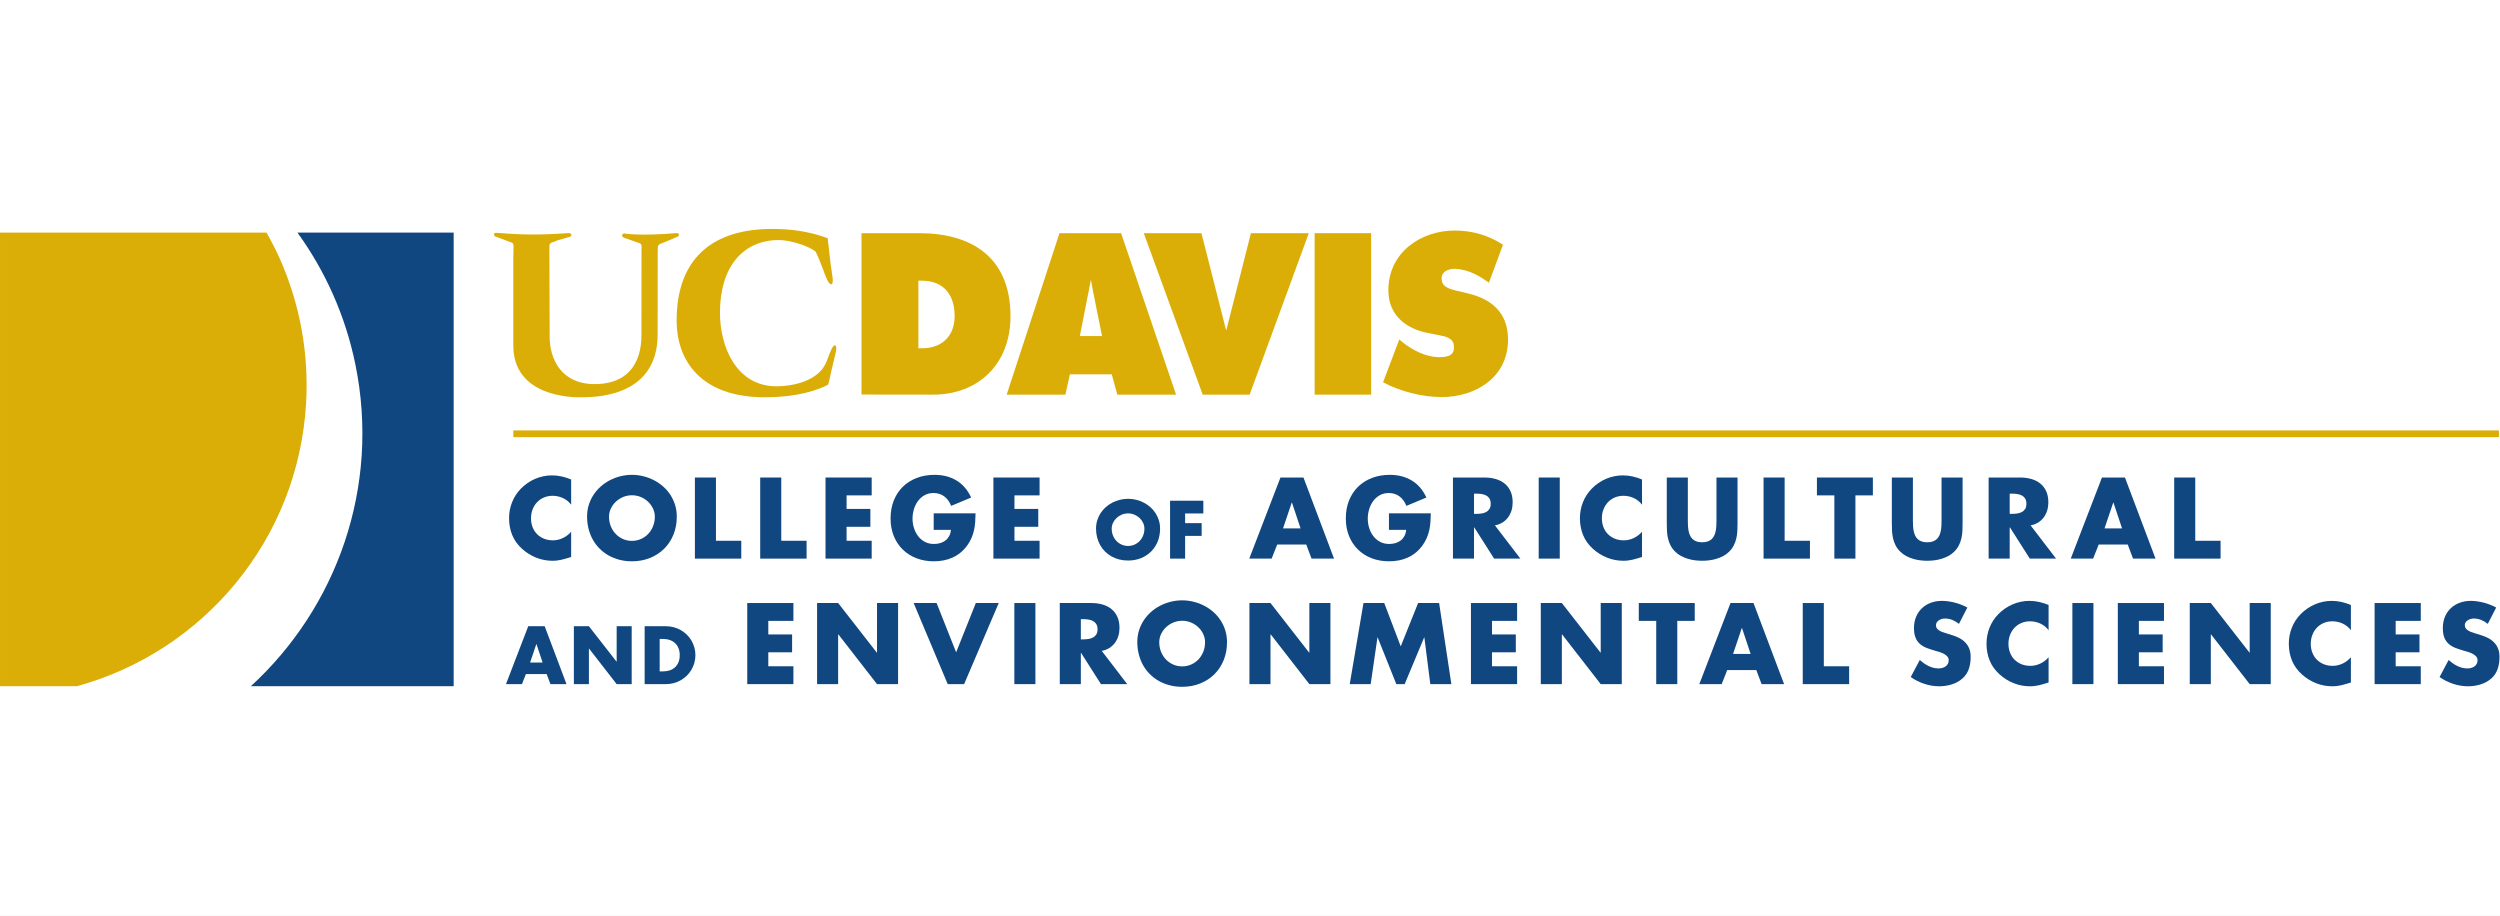
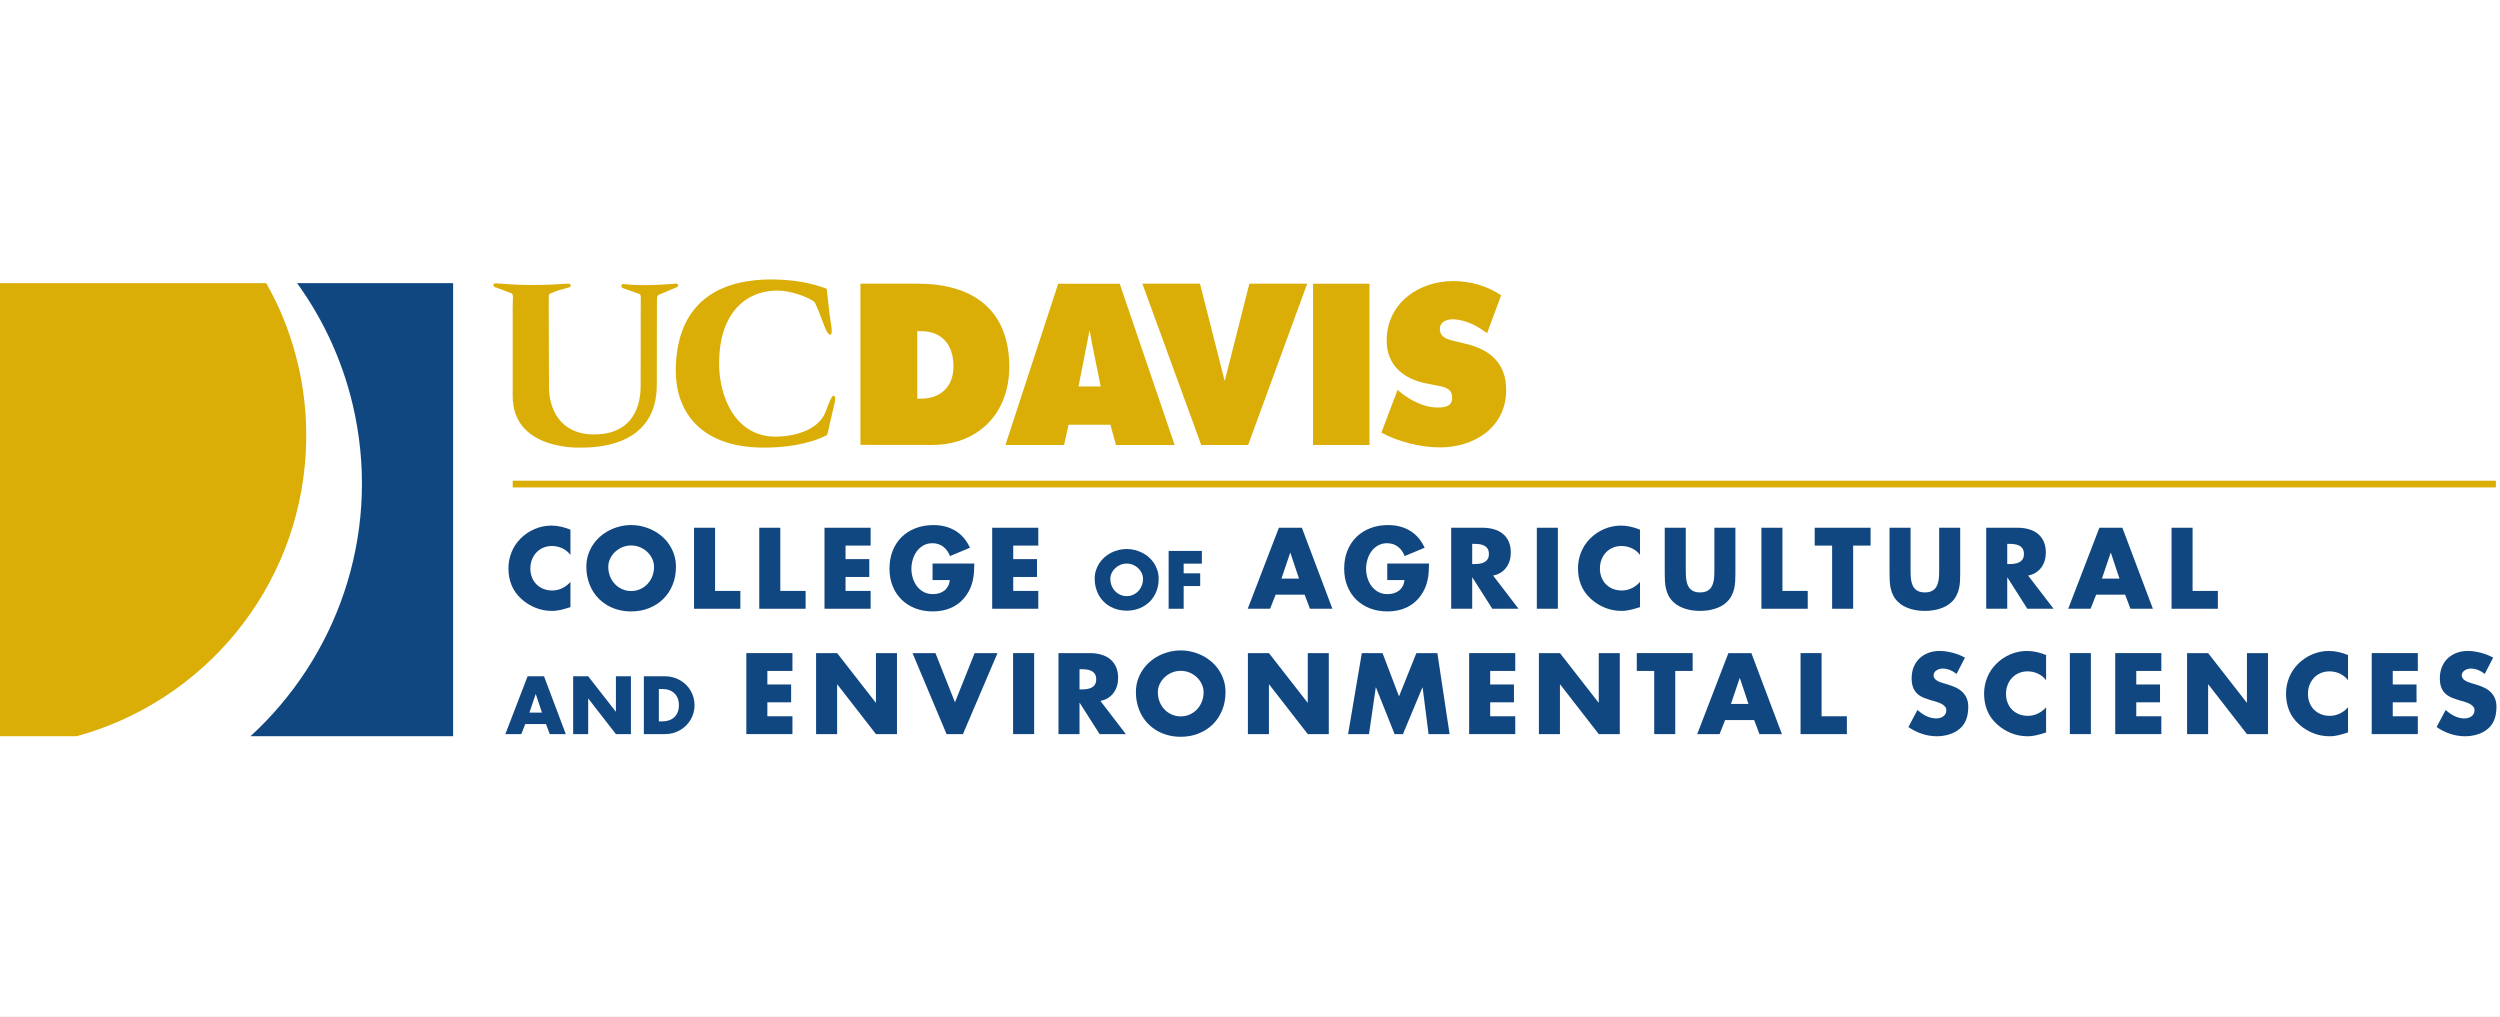
- <svg xmlns="http://www.w3.org/2000/svg" width="546" height="200" viewBox="0 0 144.462 52.917" version="1.1" id="svg5" xml:space="preserve">
+ <svg xmlns="http://www.w3.org/2000/svg" width="492" height="200" viewBox="0 0 130.175 52.917" version="1.1" id="svg5" xml:space="preserve">
  <defs id="defs2" />
  <g id="layer1">
-     <rect style="fill:#ffffff;stroke-width:0.906;stroke-dasharray:1.812, 0.906" id="rect428" width="144.462" height="52.917" x="-1.2878587e-14" y="-6.357829e-07" />
-     <g id="g576" transform="matrix(0.03448564,0,0,-0.03448564,0,39.6875)">
+     <rect style="fill:#ffffff;stroke-width:0.86;stroke-dasharray:1.72, 0.86" id="rect428" width="130.175" height="52.917" x="-1.2878587e-14" y="-6.357829e-07" />
+     <g id="g576" transform="matrix(0.03103708,0,0,-0.03103708,0,38.36458)">
      <path d="m 512.926,475.973 c 4.773,85.125 -11.188,166.527 -43.278,239.535 -6.875,15.668 -14.769,30.777 -23.089,45.59 L 0,761.098 V 0.969 H 128.645 C 339.629,58.594 499.926,245.57 512.926,475.973" style="fill:#daae06;fill-opacity:1;fill-rule:nonzero;stroke:none" id="path578" />
      <path d="M 498.383,761.105 C 544.707,697.008 578.656,622.484 595.508,539.965 637.395,334.73 564.191,132.816 420.238,0.969 h 339.93 V 761.105 H 498.383" style="fill:#114781;fill-opacity:1;fill-rule:nonzero;stroke:none" id="path580" />
      <path d="m 2317.53,510.293 27.18,71.801 4.7,-4.082 c 16.66,-13.586 39.27,-25.153 60.6,-25.614 19.08,-0.441 28.39,4.645 25.86,20.793 -1.87,12.051 -15.49,14.184 -24.01,15.852 l -18.65,3.727 c -36.3,6.785 -66.83,29.183 -66.83,71.617 0,64.168 55.3,100.144 110.92,100.144 29.21,0 56.04,-7.441 81.11,-23.773 l -23.55,-63.629 c -12.94,9.316 -32.49,22.426 -57.26,23.32 -8.14,0.313 -26.8,-3.976 -20.83,-22.89 2.58,-8.063 14.13,-11.45 21.24,-13.172 l 21.08,-5.086 c 39.31,-9.164 67.78,-31.563 67.78,-77.375 0,-64.504 -55.64,-96.414 -110.89,-96.414 -32.26,0 -69.6,9.176 -98.45,24.781" style="fill:#daae06;fill-opacity:1;fill-rule:nonzero;stroke:none" id="path582" />
      <path d="m 2202.84,760.121 h 94.69 V 489.57 h -94.69 v 270.551" style="fill:#daae06;fill-opacity:1;fill-rule:nonzero;stroke:none" id="path584" />
      <path d="m 2096.06,760.129 h 96.98 L 2093.97,489.57 h -78.69 l -98.75,270.559 h 96.65 l 41.46,-163.274 41.42,163.274" style="fill:#daae06;fill-opacity:1;fill-rule:nonzero;stroke:none" id="path586" />
      <path d="m 1827.95,682.031 v 0 c 1.72,-11.511 18.68,-94.32 18.68,-94.32 H 1809.4 Z M 1686.81,489.566 h 98.39 l 7.49,33.981 h 70.2 l 9.32,-33.981 h 98.45 l -92.15,270.555 H 1775.3 l -88.49,-270.555" style="fill:#daae06;fill-opacity:1;fill-rule:nonzero;stroke:none" id="path588" />
      <path d="m 1443.53,760.129 h 96.99 c 86.57,0 152.69,-39.738 152.69,-139.191 0,-80.122 -53.88,-131.372 -129.58,-131.372 l -120.1,0.153 z m 95.33,-192.879 h 6.35 c 31.21,0 54.37,18.73 54.37,54.039 0,38.012 -20.51,59.215 -54.8,59.215 h -5.92 V 567.25" style="fill:#daae06;fill-opacity:1;fill-rule:nonzero;stroke:none" id="path590" />
      <path d="m 1386.9,751.637 5.06,-44.407 c 1.18,-10.531 7.21,-35.812 -0.25,-32.425 -4.64,2.082 -8.47,13.539 -12.27,23.726 -1.93,5.172 -11.15,29.614 -13.56,31.407 -11.67,8.714 -40.74,18.554 -60.41,18.644 -59.64,0.219 -99.09,-43.781 -99.09,-121.867 0,-56.008 26.8,-123.192 95.01,-123.192 24.44,0 71.24,7.7 83.99,42.461 5.76,15.743 11.02,29.739 14.83,25.477 2.84,-3.094 -0.85,-15.695 -2.55,-22.484 -8.04,-32.223 -8.48,-42 -11.01,-43.247 -30.81,-15.492 -70.34,-20.585 -104.92,-20.585 -110,0 -147.97,64.175 -147.97,128.328 0,111.328 68.39,158.218 174.38,153.422 26.82,-1 53.65,-5.778 78.76,-15.258" style="fill:#daae06;fill-opacity:1;fill-rule:nonzero;stroke:none" id="path592" />
      <path d="m 1062.16,746.703 -17.62,6.145 c -5.89,5.328 1.31,6.812 1.31,6.812 0,0 25.45,-4.726 88.86,0.656 0,0 5.5,-1.101 1.71,-5.57 l -20.82,-8.91 c -13.55,-5.914 -13.55,-2.523 -13.55,-17.375 l -0.12,-137.887 c 0,-107.84 -109.672,-105.422 -131.039,-105.422 -10.188,0 -110.793,0 -110.793,86.567 v 145.972 c 0,25.438 2.73,24.774 -5.727,27.754 l -25.445,9.539 c 0,0 -4.321,6.121 3.371,5.723 20.793,-1.047 50.898,-5.496 121.703,-0.391 0,0 6.172,-1.507 2.109,-5.961 l -21.171,-5.96 c -16.11,-7.223 -13.981,-1.692 -14.411,-18.243 l 0.512,-143.918 c 0,-35.289 18.164,-78.988 75.274,-78.988 77.737,0 78.477,67.258 78.477,82.211 l 0.13,142.559 c 0.83,13.429 -0.87,9.605 -12.76,14.687" style="fill:#daae06;fill-opacity:1;fill-rule:nonzero;stroke:none" id="path594" />
      <path d="M 860.121,418.328 H 4187.25 v 11.301 H 860.121 v -11.301" style="fill:#daae06;fill-opacity:1;fill-rule:nonzero;stroke:none" id="path596" />
      <path d="m 957.008,305.102 c -1.813,2.464 -3.887,4.625 -6.203,6.468 -2.313,1.86 -4.809,3.403 -7.489,4.668 -2.66,1.258 -5.461,2.207 -8.398,2.86 -2.93,0.644 -5.895,0.968 -8.891,0.968 -5.398,0 -10.324,-0.968 -14.797,-2.902 -4.453,-1.93 -8.269,-4.613 -11.429,-8.016 -3.168,-3.402 -5.637,-7.39 -7.403,-11.964 -1.75,-4.579 -2.632,-9.512 -2.632,-14.789 0,-5.403 0.882,-10.36 2.632,-14.875 1.766,-4.52 4.258,-8.415 7.485,-11.665 3.226,-3.253 7.105,-5.812 11.621,-7.656 4.516,-1.844 9.531,-2.765 15.055,-2.765 2.871,0 5.726,0.328 8.574,1 2.851,0.679 5.582,1.648 8.183,2.906 2.618,1.265 5.086,2.777 7.391,4.539 2.32,1.758 4.43,3.754 6.301,5.984 v -42.34 c -2.942,-0.875 -5.688,-1.714 -8.274,-2.511 -2.578,-0.785 -5.101,-1.465 -7.574,-2.02 -2.465,-0.566 -4.933,-1 -7.437,-1.32 -2.493,-0.328 -5.118,-0.488 -7.868,-0.488 -9.511,0 -18.625,1.738 -27.335,5.199 -8.715,3.457 -16.622,8.383 -23.723,14.789 -7.508,6.801 -13.027,14.535 -16.543,23.187 -3.524,8.649 -5.281,18.063 -5.281,28.204 0,9.335 1.711,18.281 5.109,26.851 3.398,8.57 8.395,16.195 14.961,22.883 3.344,3.402 7.012,6.469 11,9.203 3.988,2.723 8.203,5.047 12.633,6.961 4.418,1.894 9.019,3.355 13.773,4.348 4.75,1 9.5,1.5 14.254,1.5 5.699,0 11.188,-0.61 16.457,-1.813 5.285,-1.203 10.57,-2.883 15.848,-5.062 v -42.332" style="fill:#114781;fill-opacity:1;fill-rule:nonzero;stroke:none" id="path598" />
      <path d="m 1058.86,320.953 c -5.28,0 -10.25,-0.988 -14.88,-2.949 -4.63,-1.973 -8.7,-4.609 -12.19,-7.93 -3.48,-3.312 -6.25,-7.136 -8.27,-11.437 -2.02,-4.321 -3.04,-8.824 -3.04,-13.52 0,-5.863 1.02,-11.277 3.04,-16.234 2.02,-4.957 4.79,-9.235 8.27,-12.844 3.49,-3.613 7.56,-6.426 12.19,-8.449 4.63,-2.027 9.6,-3.047 14.88,-3.047 5.27,0 10.25,1.02 14.91,3.047 4.67,2.023 8.74,4.836 12.19,8.449 3.46,3.609 6.21,7.887 8.22,12.844 2.04,4.957 3.06,10.371 3.06,16.234 0,4.696 -1.02,9.199 -3.06,13.52 -2.01,4.301 -4.76,8.125 -8.22,11.437 -3.45,3.321 -7.52,5.957 -12.19,7.93 -4.66,1.961 -9.64,2.949 -14.91,2.949 m 0,34.231 c 6.51,0 12.89,-0.774 19.14,-2.336 6.25,-1.555 12.16,-3.762 17.73,-6.641 5.58,-2.871 10.72,-6.383 15.41,-10.519 4.7,-4.133 8.73,-8.801 12.1,-14 3.38,-5.184 6.02,-10.833 7.93,-16.942 1.9,-6.098 2.86,-12.582 2.86,-19.441 0,-11.035 -1.86,-21.149 -5.59,-30.325 -3.73,-9.187 -8.94,-17.085 -15.63,-23.679 -6.69,-6.61 -14.62,-11.75 -23.81,-15.446 -9.18,-3.691 -19.23,-5.546 -30.14,-5.546 -7.29,0 -14.19,0.828 -20.73,2.504 -6.54,1.667 -12.59,4.066 -18.14,7.175 -5.54,3.102 -10.55,6.887 -15.04,11.313 -4.5,4.429 -8.313,9.429 -11.45,15 -3.133,5.578 -5.555,11.648 -7.25,18.179 -1.703,6.543 -2.562,13.485 -2.562,20.825 0,6.859 0.96,13.343 2.859,19.441 1.91,6.109 4.566,11.758 7.976,16.942 3.399,5.199 7.427,9.867 12.097,14 4.66,4.136 9.79,7.648 15.36,10.519 5.57,2.879 11.48,5.086 17.73,6.641 6.26,1.562 12.63,2.336 19.15,2.336" style="fill:#114781;fill-opacity:1;fill-rule:nonzero;stroke:none" id="path600" />
      <path d="m 1199.66,244.719 h 42.43 v -29.93 h -77.73 v 135.91 h 35.3 v -105.98" style="fill:#114781;fill-opacity:1;fill-rule:nonzero;stroke:none" id="path602" />
      <path d="m 1309.1,244.719 h 42.43 v -29.93 h -77.73 v 135.91 h 35.3 v -105.98" style="fill:#114781;fill-opacity:1;fill-rule:nonzero;stroke:none" id="path604" />
      <path d="m 1418.54,320.77 v -22.704 h 39.86 v -29.937 h -39.86 v -23.41 h 42.07 v -29.914 h -77.37 v 135.894 h 77.37 V 320.77 h -42.07" style="fill:#114781;fill-opacity:1;fill-rule:nonzero;stroke:none" id="path606" />
      <path d="m 1634.66,290.668 c -0.1,-4.93 -0.32,-9.711 -0.61,-14.352 -0.29,-4.632 -0.93,-9.164 -1.9,-13.601 -0.95,-4.414 -2.34,-8.774 -4.13,-13.02 -1.79,-4.257 -4.22,-8.496 -7.26,-12.722 -3.35,-4.633 -7.08,-8.633 -11.17,-12.008 -4.12,-3.379 -8.55,-6.152 -13.31,-8.324 -4.74,-2.161 -9.76,-3.774 -15.03,-4.789 -5.3,-1.032 -10.79,-1.539 -16.47,-1.539 -10.68,0 -20.47,1.722 -29.35,5.179 -8.89,3.469 -16.54,8.352 -22.93,14.653 -6.4,6.32 -11.37,13.871 -14.93,22.675 -3.55,8.801 -5.32,18.543 -5.32,29.227 0,11.035 1.79,21.051 5.37,30.055 3.58,9 8.62,16.691 15.09,23.054 6.48,6.364 14.25,11.293 23.29,14.789 9.03,3.493 19.03,5.246 30.01,5.246 13.97,0 26.2,-3.16 36.7,-9.472 10.51,-6.309 18.69,-15.832 24.56,-28.555 l -33.52,-14 c -1.24,3.227 -2.8,6.156 -4.67,8.801 -1.9,2.648 -4.06,4.922 -6.52,6.828 -2.47,1.906 -5.22,3.363 -8.28,4.395 -3.05,1.027 -6.36,1.535 -9.93,1.535 -5.81,0 -10.94,-1.254 -15.33,-3.782 -4.4,-2.523 -8.08,-5.82 -11.05,-9.89 -2.96,-4.086 -5.19,-8.684 -6.68,-13.785 -1.5,-5.11 -2.25,-10.235 -2.25,-15.407 0,-5.277 0.78,-10.453 2.33,-15.535 1.56,-5.062 3.85,-9.613 6.87,-13.64 3.02,-4.016 6.77,-7.246 11.27,-9.68 4.48,-2.441 9.64,-3.656 15.45,-3.656 3.8,0 7.37,0.496 10.69,1.504 3.31,1 6.21,2.484 8.71,4.441 2.49,1.965 4.53,4.418 6.11,7.359 1.59,2.922 2.56,6.364 2.91,10.282 h -28.86 v 27.734 h 70.14" style="fill:#114781;fill-opacity:1;fill-rule:nonzero;stroke:none" id="path608" />
      <path d="m 1699.86,320.77 v -22.704 h 39.87 v -29.937 h -39.87 v -23.41 h 42.07 v -29.914 h -77.37 v 135.894 h 77.37 V 320.77 h -42.07" style="fill:#114781;fill-opacity:1;fill-rule:nonzero;stroke:none" id="path610" />
      <path d="m 1890.19,290.59 c -3.77,0 -7.31,-0.703 -10.62,-2.106 -3.31,-1.414 -6.22,-3.289 -8.7,-5.668 -2.5,-2.363 -4.47,-5.082 -5.91,-8.16 -1.45,-3.078 -2.16,-6.304 -2.16,-9.636 0,-4.211 0.71,-8.063 2.16,-11.606 1.44,-3.539 3.41,-6.598 5.91,-9.18 2.48,-2.562 5.39,-4.586 8.7,-6.031 3.31,-1.445 6.85,-2.18 10.62,-2.18 3.77,0 7.32,0.735 10.65,2.18 3.34,1.445 6.24,3.469 8.71,6.031 2.47,2.582 4.42,5.641 5.87,9.18 1.44,3.543 2.17,7.395 2.17,11.606 0,3.332 -0.73,6.558 -2.17,9.636 -1.45,3.078 -3.4,5.797 -5.87,8.16 -2.47,2.379 -5.37,4.254 -8.71,5.668 -3.33,1.403 -6.88,2.106 -10.65,2.106 m 0,24.445 c 4.65,0 9.2,-0.555 13.66,-1.668 4.47,-1.117 8.68,-2.683 12.67,-4.75 3.97,-2.039 7.66,-4.539 11,-7.504 3.34,-2.949 6.24,-6.273 8.64,-9.988 2.4,-3.719 4.28,-7.742 5.66,-12.105 1.35,-4.352 2.03,-8.977 2.03,-13.879 0,-7.883 -1.33,-15.106 -3.99,-21.657 -2.66,-6.546 -6.36,-12.195 -11.15,-16.914 -4.77,-4.699 -10.43,-8.386 -17,-11.027 -6.56,-2.637 -13.72,-3.957 -21.52,-3.957 -5.2,0 -10.13,0.586 -14.8,1.793 -4.68,1.195 -8.99,2.894 -12.95,5.137 -3.96,2.207 -7.54,4.898 -10.75,8.054 -3.2,3.176 -5.92,6.746 -8.17,10.727 -2.23,3.973 -3.96,8.308 -5.17,12.969 -1.23,4.679 -1.83,9.632 -1.83,14.875 0,4.902 0.68,9.527 2.06,13.879 1.35,4.363 3.24,8.386 5.67,12.105 2.43,3.715 5.32,7.039 8.64,9.988 3.33,2.965 6.99,5.465 10.97,7.504 3.98,2.067 8.2,3.633 12.66,4.75 4.47,1.113 9.01,1.668 13.67,1.668" style="fill:#114781;fill-opacity:1;fill-rule:nonzero;stroke:none" id="path612" />
      <path d="m 1985.8,290.465 v -16.211 h 27.72 v -21.371 h -27.72 v -38.094 h -25.2 v 97.031 h 55.74 v -21.355 h -30.54" style="fill:#114781;fill-opacity:1;fill-rule:nonzero;stroke:none" id="path614" />
      <path d="m 2164.83,308.707 h -0.34 l -14.62,-43.297 h 29.39 z m -24.73,-70.316 -9.33,-23.586 h -37.49 l 52.28,135.894 h 38.55 l 51.23,-135.894 h -37.67 l -8.89,23.586 h -48.68" style="fill:#114781;fill-opacity:1;fill-rule:nonzero;stroke:none" id="path616" />
      <path d="m 2397.48,290.668 c -0.12,-4.93 -0.33,-9.711 -0.61,-14.352 -0.3,-4.632 -0.93,-9.164 -1.9,-13.601 -0.96,-4.414 -2.35,-8.774 -4.13,-13.02 -1.8,-4.257 -4.22,-8.496 -7.27,-12.722 -3.34,-4.633 -7.07,-8.633 -11.17,-12.008 -4.11,-3.379 -8.54,-6.152 -13.3,-8.324 -4.74,-2.161 -9.76,-3.774 -15.04,-4.789 -5.3,-1.032 -10.78,-1.539 -16.46,-1.539 -10.69,0 -20.48,1.722 -29.36,5.179 -8.9,3.469 -16.54,8.352 -22.93,14.653 -6.39,6.32 -11.36,13.871 -14.91,22.675 -3.57,8.801 -5.33,18.543 -5.33,29.227 0,11.035 1.79,21.051 5.36,30.055 3.59,9 8.62,16.691 15.1,23.054 6.49,6.364 14.25,11.293 23.28,14.789 9.05,3.493 19.05,5.246 30.02,5.246 13.97,0 26.19,-3.16 36.69,-9.472 10.51,-6.309 18.69,-15.832 24.57,-28.555 l -33.53,-14 c -1.24,3.227 -2.8,6.156 -4.67,8.801 -1.88,2.648 -4.04,4.922 -6.52,6.828 -2.46,1.906 -5.21,3.363 -8.27,4.395 -3.06,1.027 -6.36,1.535 -9.95,1.535 -5.81,0 -10.9,-1.254 -15.32,-3.782 -4.39,-2.523 -8.07,-5.82 -11.03,-9.89 -2.97,-4.086 -5.2,-8.684 -6.69,-13.785 -1.5,-5.11 -2.25,-10.235 -2.25,-15.407 0,-5.277 0.77,-10.453 2.32,-15.535 1.57,-5.062 3.85,-9.613 6.88,-13.64 3.02,-4.016 6.78,-7.246 11.26,-9.68 4.49,-2.441 9.64,-3.656 15.45,-3.656 3.81,0 7.37,0.496 10.69,1.504 3.31,1 6.22,2.484 8.72,4.441 2.49,1.965 4.53,4.418 6.11,7.359 1.59,2.922 2.56,6.364 2.91,10.282 h -28.86 v 27.734 h 70.14" style="fill:#114781;fill-opacity:1;fill-rule:nonzero;stroke:none" id="path618" />
      <path d="m 2469.89,289.781 h 3.42 c 2.88,0 5.79,0.196 8.72,0.574 2.94,0.383 5.57,1.176 7.93,2.379 2.34,1.211 4.24,2.907 5.71,5.11 1.46,2.191 2.2,5.14 2.2,8.844 0,3.695 -0.74,6.656 -2.2,8.886 -1.47,2.235 -3.37,3.953 -5.71,5.156 -2.36,1.204 -4.99,1.989 -7.93,2.375 -2.93,0.379 -5.84,0.563 -8.72,0.563 h -3.42 z m 77.71,-74.992 h -44.01 l -33.26,52.281 h -0.44 v -52.281 h -35.3 v 135.91 h 52.81 c 6.69,0 12.92,-0.82 18.7,-2.472 5.78,-1.645 10.79,-4.161 15.01,-7.575 4.23,-3.394 7.54,-7.726 9.94,-12.968 2.41,-5.25 3.61,-11.512 3.61,-18.789 0,-4.707 -0.64,-9.168 -1.93,-13.43 -1.3,-4.266 -3.21,-8.082 -5.73,-11.481 -2.52,-3.414 -5.63,-6.285 -9.33,-8.636 -3.69,-2.348 -7.95,-3.961 -12.75,-4.84 l 42.68,-55.719" style="fill:#114781;fill-opacity:1;fill-rule:nonzero;stroke:none" id="path620" />
      <path d="m 2613.58,214.805 h -35.3 v 135.894 h 35.3 V 214.805" style="fill:#114781;fill-opacity:1;fill-rule:nonzero;stroke:none" id="path622" />
      <path d="m 2751.39,305.102 c -1.82,2.464 -3.89,4.625 -6.21,6.468 -2.31,1.86 -4.81,3.403 -7.49,4.668 -2.66,1.258 -5.46,2.207 -8.4,2.86 -2.93,0.644 -5.89,0.968 -8.88,0.968 -5.4,0 -10.34,-0.968 -14.8,-2.902 -4.46,-1.93 -8.28,-4.613 -11.43,-8.016 -3.18,-3.402 -5.64,-7.39 -7.4,-11.964 -1.76,-4.579 -2.63,-9.512 -2.63,-14.789 0,-5.403 0.87,-10.36 2.63,-14.875 1.76,-4.52 4.25,-8.415 7.47,-11.665 3.24,-3.253 7.11,-5.812 11.62,-7.656 4.54,-1.844 9.54,-2.765 15.06,-2.765 2.87,0 5.74,0.328 8.58,1 2.85,0.679 5.57,1.648 8.18,2.906 2.62,1.265 5.09,2.777 7.4,4.539 2.31,1.758 4.42,3.754 6.3,5.984 v -42.34 c -2.94,-0.875 -5.69,-1.714 -8.28,-2.511 -2.58,-0.785 -5.11,-1.465 -7.57,-2.02 -2.47,-0.566 -4.94,-1 -7.44,-1.32 -2.49,-0.328 -5.12,-0.488 -7.87,-0.488 -9.5,0 -18.62,1.738 -27.33,5.199 -8.72,3.457 -16.63,8.383 -23.72,14.789 -7.51,6.801 -13.03,14.535 -16.55,23.187 -3.52,8.649 -5.28,18.063 -5.28,28.204 0,9.335 1.7,18.281 5.11,26.851 3.39,8.57 8.39,16.195 14.96,22.883 3.34,3.402 7.01,6.469 10.99,9.203 4,2.723 8.21,5.047 12.64,6.961 4.44,1.894 9.01,3.355 13.77,4.348 4.76,1 9.5,1.5 14.27,1.5 5.69,0 11.17,-0.61 16.45,-1.813 5.28,-1.203 10.57,-2.883 15.85,-5.062 v -42.332" style="fill:#114781;fill-opacity:1;fill-rule:nonzero;stroke:none" id="path624" />
      <path d="m 2911.44,350.699 v -76.398 c 0,-4.403 -0.1,-8.75 -0.31,-13.028 -0.2,-4.293 -0.77,-8.46 -1.71,-12.55 -0.94,-4.075 -2.36,-8.016 -4.28,-11.797 -1.9,-3.781 -4.52,-7.317 -7.87,-10.594 -2.82,-2.82 -6.01,-5.184 -9.59,-7.09 -3.58,-1.914 -7.34,-3.461 -11.27,-4.664 -3.94,-1.203 -7.97,-2.074 -12.12,-2.605 -4.12,-0.52 -8.16,-0.782 -12.09,-0.782 -3.99,0 -8.05,0.262 -12.19,0.782 -4.14,0.531 -8.15,1.402 -12.07,2.605 -3.89,1.203 -7.63,2.75 -11.21,4.664 -3.57,1.906 -6.78,4.27 -9.6,7.09 -3.39,3.277 -6.05,6.813 -7.95,10.594 -1.92,3.781 -3.33,7.722 -4.27,11.797 -0.94,4.09 -1.53,8.257 -1.71,12.55 -0.22,4.278 -0.32,8.625 -0.32,13.028 v 76.398 h 35.3 v -71.558 c 0,-2.93 0.07,-5.911 0.22,-8.887 0.13,-3.008 0.46,-5.856 0.96,-8.594 0.5,-2.715 1.26,-5.281 2.29,-7.652 1.03,-2.383 2.43,-4.442 4.22,-6.199 1.8,-1.762 4.01,-3.145 6.64,-4.149 2.65,-0.992 5.87,-1.488 9.69,-1.488 3.76,0 6.97,0.496 9.64,1.488 2.67,1.004 4.89,2.387 6.65,4.149 1.76,1.757 3.15,3.816 4.17,6.199 1.04,2.371 1.82,4.937 2.34,7.652 0.52,2.738 0.85,5.586 0.96,8.594 0.12,2.976 0.19,5.957 0.19,8.887 v 71.558 h 35.29" style="fill:#114781;fill-opacity:1;fill-rule:nonzero;stroke:none" id="path626" />
      <path d="m 2990.37,244.719 h 42.42 v -29.93 h -77.73 v 135.91 h 35.31 v -105.98" style="fill:#114781;fill-opacity:1;fill-rule:nonzero;stroke:none" id="path628" />
      <path d="m 3108.99,214.789 h -35.29 v 105.973 h -29.22 v 29.937 h 93.75 v -29.937 h -29.24 V 214.789" style="fill:#114781;fill-opacity:1;fill-rule:nonzero;stroke:none" id="path630" />
      <path d="m 3288.57,350.699 v -76.398 c 0,-4.403 -0.1,-8.75 -0.31,-13.028 -0.2,-4.293 -0.77,-8.46 -1.7,-12.55 -0.95,-4.075 -2.37,-8.016 -4.28,-11.797 -1.91,-3.781 -4.52,-7.317 -7.86,-10.594 -2.83,-2.82 -6.04,-5.184 -9.6,-7.09 -3.59,-1.914 -7.35,-3.461 -11.28,-4.664 -3.94,-1.203 -7.96,-2.074 -12.11,-2.605 -4.12,-0.52 -8.17,-0.782 -12.09,-0.782 -3.98,0 -8.06,0.262 -12.2,0.782 -4.14,0.531 -8.15,1.402 -12.05,2.605 -3.9,1.203 -7.64,2.75 -11.22,4.664 -3.58,1.906 -6.77,4.27 -9.59,7.09 -3.41,3.277 -6.07,6.813 -7.97,10.594 -1.91,3.781 -3.34,7.722 -4.27,11.797 -0.94,4.09 -1.52,8.257 -1.71,12.55 -0.22,4.278 -0.32,8.625 -0.32,13.028 v 76.398 h 35.3 v -71.558 c 0,-2.93 0.07,-5.911 0.22,-8.887 0.14,-3.008 0.47,-5.856 0.97,-8.594 0.5,-2.715 1.25,-5.281 2.29,-7.652 1.03,-2.383 2.43,-4.442 4.21,-6.199 1.8,-1.762 4.02,-3.145 6.65,-4.149 2.64,-0.992 5.87,-1.488 9.69,-1.488 3.75,0 6.97,0.496 9.64,1.488 2.67,1.004 4.88,2.387 6.65,4.149 1.76,1.757 3.13,3.816 4.18,6.199 1.03,2.371 1.8,4.937 2.31,7.652 0.54,2.738 0.86,5.586 0.98,8.594 0.12,2.976 0.18,5.957 0.18,8.887 v 71.558 h 35.29" style="fill:#114781;fill-opacity:1;fill-rule:nonzero;stroke:none" id="path632" />
      <path d="m 3367.5,289.781 h 3.42 c 2.88,0 5.79,0.196 8.71,0.574 2.94,0.383 5.59,1.176 7.94,2.379 2.35,1.211 4.25,2.907 5.73,5.11 1.46,2.191 2.18,5.14 2.18,8.844 0,3.695 -0.72,6.656 -2.18,8.886 -1.48,2.235 -3.38,3.953 -5.73,5.156 -2.35,1.204 -5,1.989 -7.94,2.375 -2.92,0.379 -5.83,0.563 -8.71,0.563 h -3.42 z m 77.72,-74.992 h -44.02 l -33.26,52.281 h -0.44 v -52.281 h -35.3 v 135.91 h 52.81 c 6.68,0 12.92,-0.82 18.71,-2.472 5.78,-1.645 10.79,-4.161 15.01,-7.575 4.21,-3.394 7.53,-7.726 9.94,-12.968 2.4,-5.25 3.6,-11.512 3.6,-18.789 0,-4.707 -0.64,-9.168 -1.93,-13.43 -1.29,-4.266 -3.2,-8.082 -5.72,-11.481 -2.52,-3.414 -5.63,-6.285 -9.33,-8.636 -3.69,-2.348 -7.95,-3.961 -12.76,-4.84 l 42.69,-55.719" style="fill:#114781;fill-opacity:1;fill-rule:nonzero;stroke:none" id="path634" />
      <path d="m 3541.34,308.707 h -0.33 l -14.63,-43.297 h 29.4 z m -24.72,-70.316 -9.32,-23.586 h -37.51 l 52.3,135.894 h 38.54 l 51.22,-135.894 h -37.67 l -8.88,23.586 h -48.68" style="fill:#114781;fill-opacity:1;fill-rule:nonzero;stroke:none" id="path636" />
      <path d="m 3678.44,244.719 h 42.42 v -29.93 h -77.72 v 135.91 h 35.3 v -105.98" style="fill:#114781;fill-opacity:1;fill-rule:nonzero;stroke:none" id="path638" />
      <path d="m 898.898,71.543 h -0.253 l -10.43,-30.918 h 20.996 z M 881.234,21.328 874.574,4.492 h -26.777 l 37.34,97.031 h 27.519 L 949.234,4.492 h -26.898 l -6.344,16.836 h -34.758" style="fill:#114781;fill-opacity:1;fill-rule:nonzero;stroke:none" id="path640" />
      <path d="m 961.566,101.523 h 25.204 l 46.25,-59.328 h 0.27 v 59.328 h 25.18 V 4.492 h -25.18 l -46.2,59.453 h -0.32 V 4.492 H 961.566 V 101.523" style="fill:#114781;fill-opacity:1;fill-rule:nonzero;stroke:none" id="path642" />
      <path d="m 1105.35,25.852 h 5.73 c 3.76,0 7.34,0.527 10.71,1.57 3.37,1.047 6.33,2.695 8.86,4.914 2.54,2.207 4.56,5.039 6.06,8.445 1.51,3.418 2.26,7.488 2.26,12.226 0,4.356 -0.68,8.23 -2.04,11.602 -1.36,3.359 -3.26,6.199 -5.71,8.496 -2.46,2.316 -5.37,4.062 -8.74,5.254 -3.37,1.199 -7.09,1.809 -11.16,1.809 h -5.97 z m -25.19,75.671 h 35.76 c 4.48,0 8.82,-0.566 13.01,-1.687 4.19,-1.137 8.11,-2.746 11.78,-4.816 3.67,-2.07 7,-4.582 10.02,-7.508 3.02,-2.941 5.59,-6.211 7.74,-9.809 2.12,-3.609 3.79,-7.488 4.99,-11.656 1.2,-4.16 1.78,-8.508 1.78,-13.039 0,-4.531 -0.58,-8.875 -1.78,-13.047 -1.2,-4.16 -2.88,-8.059 -5.03,-11.652 -2.16,-3.602 -4.75,-6.875 -7.77,-9.801 -3.01,-2.934 -6.34,-5.434 -9.98,-7.512 -3.65,-2.07 -7.56,-3.672 -11.75,-4.805 -4.19,-1.133 -8.53,-1.699 -13.01,-1.699 h -35.76 V 101.523" style="fill:#114781;fill-opacity:1;fill-rule:nonzero;stroke:none" id="path644" />
      <path d="M 1287.38,110.465 V 87.754 h 39.87 V 57.82 h -39.87 V 34.414 h 42.07 V 4.504 h -77.36 V 140.395 h 77.36 v -29.93 h -42.07" style="fill:#114781;fill-opacity:1;fill-rule:nonzero;stroke:none" id="path646" />
      <path d="m 1369.12,140.391 h 35.29 l 64.77,-83.086 h 0.36 v 83.086 h 35.3 V 4.492 h -35.3 l -64.69,83.262 h -0.44 V 4.492 h -35.29 V 140.391" style="fill:#114781;fill-opacity:1;fill-rule:nonzero;stroke:none" id="path648" />
      <path d="m 1602.11,57.82 33,82.575 h 38.38 l -58,-135.915 h -27.47 L 1530.89,140.395 h 38.48 l 32.74,-82.575" style="fill:#114781;fill-opacity:1;fill-rule:nonzero;stroke:none" id="path650" />
      <path d="m 1734.95,4.504 h -35.3 V 140.395 h 35.3 V 4.504" style="fill:#114781;fill-opacity:1;fill-rule:nonzero;stroke:none" id="path652" />
      <path d="m 1811.08,79.473 h 3.43 c 2.88,0 5.78,0.195 8.71,0.578 2.94,0.387 5.57,1.18 7.93,2.383 2.33,1.199 4.25,2.898 5.71,5.094 1.48,2.219 2.21,5.156 2.21,8.859 0,3.691 -0.73,6.648 -2.21,8.886 -1.46,2.223 -3.38,3.946 -5.71,5.153 -2.36,1.199 -4.99,1.992 -7.93,2.367 -2.93,0.391 -5.83,0.586 -8.71,0.586 h -3.43 z m 77.71,-74.981 h -44.01 l -33.27,52.273 h -0.43 V 4.492 h -35.3 V 140.391 h 52.81 c 6.69,0 12.93,-0.825 18.7,-2.465 5.79,-1.641 10.79,-4.172 15.01,-7.571 4.23,-3.406 7.53,-7.726 9.94,-12.976 2.4,-5.254 3.61,-11.52 3.61,-18.793 0,-4.699 -0.64,-9.172 -1.93,-13.43 -1.29,-4.258 -3.2,-8.078 -5.73,-11.473 -2.52,-3.41 -5.63,-6.293 -9.33,-8.645 -3.69,-2.336 -7.95,-3.953 -12.75,-4.836 l 42.68,-55.711" style="fill:#114781;fill-opacity:1;fill-rule:nonzero;stroke:none" id="path654" />
      <path d="m 1980.85,110.648 c -5.29,0 -10.24,-0.992 -14.88,-2.953 -4.64,-1.972 -8.7,-4.609 -12.2,-7.929 -3.48,-3.312 -6.25,-7.129 -8.26,-11.438 -2.03,-4.312 -3.04,-8.816 -3.04,-13.516 0,-5.859 1.01,-11.266 3.04,-16.238 2.01,-4.949 4.78,-9.226 8.26,-12.851 3.5,-3.613 7.56,-6.406 12.2,-8.438 4.64,-2.031 9.59,-3.047 14.88,-3.047 5.27,0 10.25,1.016 14.92,3.047 4.66,2.031 8.72,4.824 12.18,8.438 3.48,3.625 6.21,7.902 8.24,12.851 2.02,4.973 3.03,10.379 3.03,16.238 0,4.699 -1.01,9.203 -3.03,13.516 -2.03,4.309 -4.76,8.125 -8.24,11.438 -3.46,3.32 -7.52,5.957 -12.18,7.929 -4.67,1.961 -9.65,2.953 -14.92,2.953 m 0,34.239 c 6.51,0 12.9,-0.785 19.14,-2.344 6.25,-1.551 12.16,-3.77 17.73,-6.648 5.58,-2.872 10.71,-6.375 15.4,-10.512 4.7,-4.145 8.74,-8.797 12.11,-13.996 3.38,-5.188 6.02,-10.828 7.93,-16.946 1.9,-6.102 2.86,-12.578 2.86,-19.441 0,-11.047 -1.87,-21.145 -5.59,-30.32 -3.74,-9.191 -8.94,-17.082 -15.62,-23.684 C 2028.11,14.387 2020.17,9.25 2010.99,5.547 2001.8,1.855 1991.76,0 1980.85,0 c -7.28,0 -14.19,0.828 -20.74,2.52 -6.53,1.66 -12.59,4.051 -18.13,7.168 -5.54,3.106 -10.56,6.875 -15.04,11.309 -4.49,4.434 -8.31,9.434 -11.45,15 -3.13,5.574 -5.55,11.641 -7.25,18.184 -1.71,6.535 -2.56,13.477 -2.56,20.82 0,6.863 0.96,13.34 2.85,19.441 1.91,6.118 4.57,11.758 7.98,16.946 3.4,5.199 7.43,9.851 12.09,13.996 4.67,4.137 9.79,7.64 15.36,10.512 5.58,2.878 11.49,5.097 17.74,6.648 6.25,1.559 12.63,2.344 19.15,2.344" style="fill:#114781;fill-opacity:1;fill-rule:nonzero;stroke:none" id="path656" />
      <path d="m 2093.56,140.391 h 35.3 l 64.78,-83.086 h 0.35 v 83.086 h 35.29 V 4.492 h -35.29 L 2129.3,87.754 h -0.44 V 4.492 h -35.3 V 140.391" style="fill:#114781;fill-opacity:1;fill-rule:nonzero;stroke:none" id="path658" />
      <path d="m 2284.68,140.391 h 34.77 l 27.64,-72.618 29.13,72.618 h 35.21 L 2431.94,4.492 h -35.29 l -9.96,78.25 h -0.35 L 2353.69,4.492 h -14 l -31.25,78.25 h -0.34 L 2296.74,4.492 h -35.1 l 23.04,135.899" style="fill:#114781;fill-opacity:1;fill-rule:nonzero;stroke:none" id="path660" />
      <path d="M 2500.04,110.465 V 87.754 h 39.88 V 57.82 h -39.88 V 34.414 h 42.06 V 4.504 h -77.36 V 140.395 h 77.36 v -29.93 h -42.06" style="fill:#114781;fill-opacity:1;fill-rule:nonzero;stroke:none" id="path662" />
      <path d="m 2581.77,140.391 h 35.31 l 64.77,-83.086 h 0.34 v 83.086 h 35.31 V 4.492 h -35.31 l -64.68,83.262 h -0.43 V 4.492 h -35.31 V 140.391" style="fill:#114781;fill-opacity:1;fill-rule:nonzero;stroke:none" id="path664" />
      <path d="m 2810.5,4.492 h -35.29 V 110.461 h -29.23 v 29.93 h 93.75 v -29.93 H 2810.5 V 4.492" style="fill:#114781;fill-opacity:1;fill-rule:nonzero;stroke:none" id="path666" />
      <path d="m 2918.95,98.406 h -0.35 l -14.61,-43.301 h 29.39 z m -24.74,-70.32 -9.32,-23.594 h -37.5 l 52.29,135.899 h 38.55 L 2989.46,4.492 h -37.68 l -8.88,23.594 h -48.69" style="fill:#114781;fill-opacity:1;fill-rule:nonzero;stroke:none" id="path668" />
      <path d="m 3056.03,34.414 h 42.43 V 4.48 h -77.73 V 140.395 h 35.3 V 34.414" style="fill:#114781;fill-opacity:1;fill-rule:nonzero;stroke:none" id="path670" />
      <path d="m 3282.47,105.449 c -3.29,2.696 -6.93,4.867 -10.91,6.516 -4.01,1.644 -8.17,2.465 -12.51,2.465 -1.65,0 -3.34,-0.246 -5.11,-0.703 -1.75,-0.481 -3.39,-1.188 -4.87,-2.122 -1.51,-0.941 -2.75,-2.125 -3.71,-3.562 -0.96,-1.441 -1.45,-3.094 -1.45,-4.969 0,-1.988 0.53,-3.711 1.59,-5.105 1.05,-1.406 2.38,-2.609 3.96,-3.613 1.58,-0.988 3.28,-1.836 5.1,-2.508 1.81,-0.676 3.5,-1.25 5.03,-1.711 l 8.96,-2.734 c 4.76,-1.418 9.17,-3.086 13.25,-5.059 4.07,-1.961 7.63,-4.414 10.61,-7.356 3,-2.93 5.35,-6.402 7.1,-10.43 1.71,-4.012 2.59,-8.789 2.59,-14.293 0,-3.34 -0.22,-6.711 -0.66,-10.082 -0.44,-3.375 -1.21,-6.637 -2.29,-9.812 -1.09,-3.176 -2.54,-6.184 -4.36,-9.031 -1.82,-2.844 -4.09,-5.402 -6.79,-7.688 -5.33,-4.531 -11.35,-7.785 -18.08,-9.773 -6.72,-2.004 -13.55,-3 -20.46,-3 -8.57,0 -16.94,1.367 -25.08,4.102 -8.16,2.723 -15.73,6.523 -22.7,11.387 l 15.12,28.535 c 2.24,-1.965 4.56,-3.769 6.96,-5.469 2.4,-1.699 4.93,-3.195 7.55,-4.492 2.67,-1.281 5.37,-2.305 8.2,-3.027 2.81,-0.731 5.72,-1.113 8.72,-1.113 2.05,0 4.11,0.273 6.16,0.793 2.04,0.535 3.89,1.355 5.49,2.469 1.63,1.121 2.94,2.539 3.93,4.266 1,1.738 1.49,3.801 1.49,6.203 0,2.473 -0.76,4.562 -2.29,6.25 -1.52,1.707 -3.39,3.164 -5.6,4.375 -2.19,1.191 -4.51,2.18 -6.98,2.941 -2.47,0.75 -4.64,1.406 -6.52,1.93 -5.57,1.594 -10.62,3.242 -15.14,4.934 -4.51,1.711 -8.36,3.945 -11.57,6.727 -3.2,2.785 -5.68,6.301 -7.43,10.52 -1.77,4.227 -2.66,9.629 -2.66,16.211 0,6.855 1.16,13.105 3.47,18.746 2.34,5.625 5.59,10.43 9.74,14.383 4.17,3.957 9.11,7.023 14.83,9.199 5.73,2.168 11.99,3.254 18.79,3.254 3.41,0 6.98,-0.266 10.74,-0.793 3.75,-0.527 7.48,-1.277 11.18,-2.238 3.7,-0.969 7.31,-2.145 10.82,-3.531 3.52,-1.379 6.81,-2.918 9.87,-4.622 l -14.08,-27.367" style="fill:#114781;fill-opacity:1;fill-rule:nonzero;stroke:none" id="path672" />
      <path d="m 3432.67,94.797 c -1.81,2.469 -3.9,4.617 -6.2,6.465 -2.31,1.851 -4.81,3.406 -7.49,4.676 -2.66,1.257 -5.46,2.199 -8.4,2.855 -2.92,0.645 -5.9,0.969 -8.9,0.969 -5.39,0 -10.31,-0.969 -14.77,-2.907 -4.47,-1.933 -8.29,-4.609 -11.44,-8.007 -3.18,-3.398 -5.64,-7.395 -7.4,-11.973 -1.76,-4.578 -2.64,-9.512 -2.64,-14.785 0,-5.402 0.88,-10.351 2.64,-14.871 1.76,-4.524 4.24,-8.418 7.47,-11.672 3.23,-3.25 7.11,-5.801 11.62,-7.656 4.52,-1.836 9.54,-2.762 15.06,-2.762 2.87,0 5.73,0.332 8.58,1.004 2.85,0.684 5.58,1.649 8.18,2.898 2.63,1.262 5.09,2.785 7.39,4.543 2.32,1.758 4.44,3.75 6.3,5.984 V 7.219 c -2.94,-0.879 -5.68,-1.711 -8.27,-2.512 -2.58,-0.781 -5.1,-1.465 -7.57,-2.023 -2.46,-0.555 -4.95,-1.004 -7.44,-1.328 -2.49,-0.32 -5.11,-0.477 -7.87,-0.477 -9.52,0 -18.62,1.738 -27.34,5.195 -8.71,3.457 -16.62,8.398 -23.72,14.793 -7.51,6.801 -13.02,14.531 -16.54,23.195 -3.52,8.641 -5.27,18.055 -5.27,28.203 0,9.328 1.69,18.281 5.09,26.844 3.4,8.575 8.39,16.196 14.97,22.887 3.34,3.399 7.02,6.477 10.99,9.199 3.99,2.715 8.21,5.043 12.64,6.957 4.44,1.903 9.01,3.356 13.77,4.352 4.76,0.996 9.51,1.496 14.26,1.496 5.7,0 11.19,-0.602 16.46,-1.812 5.28,-1.196 10.58,-2.879 15.84,-5.047 V 94.797" style="fill:#114781;fill-opacity:1;fill-rule:nonzero;stroke:none" id="path674" />
      <path d="m 3507.83,4.504 h -35.31 V 140.395 h 35.31 V 4.504" style="fill:#114781;fill-opacity:1;fill-rule:nonzero;stroke:none" id="path676" />
      <path d="M 3583.96,110.465 V 87.754 h 39.86 V 57.82 h -39.86 V 34.414 h 42.07 V 4.504 h -77.37 V 140.395 h 77.37 v -29.93 h -42.07" style="fill:#114781;fill-opacity:1;fill-rule:nonzero;stroke:none" id="path678" />
      <path d="m 3669.21,140.391 h 35.3 l 64.79,-83.086 h 0.33 v 83.086 h 35.32 V 4.492 h -35.32 l -64.67,83.262 h -0.45 V 4.492 h -35.3 V 140.391" style="fill:#114781;fill-opacity:1;fill-rule:nonzero;stroke:none" id="path680" />
      <path d="m 3939.23,94.797 c -1.81,2.469 -3.89,4.617 -6.2,6.465 -2.31,1.851 -4.81,3.406 -7.49,4.676 -2.65,1.257 -5.47,2.199 -8.41,2.855 -2.92,0.645 -5.88,0.969 -8.88,0.969 -5.39,0 -10.32,-0.969 -14.79,-2.907 -4.46,-1.933 -8.28,-4.609 -11.43,-8.007 -3.18,-3.398 -5.64,-7.395 -7.4,-11.973 -1.76,-4.578 -2.64,-9.512 -2.64,-14.785 0,-5.402 0.88,-10.351 2.64,-14.871 1.76,-4.524 4.24,-8.418 7.47,-11.672 3.24,-3.25 7.11,-5.801 11.63,-7.656 4.53,-1.836 9.53,-2.762 15.05,-2.762 2.88,0 5.73,0.332 8.58,1.004 2.84,0.684 5.57,1.649 8.18,2.898 2.62,1.262 5.09,2.785 7.39,4.543 2.32,1.758 4.43,3.75 6.3,5.984 V 7.219 c -2.95,-0.879 -5.69,-1.711 -8.28,-2.512 -2.58,-0.781 -5.1,-1.465 -7.56,-2.023 -2.46,-0.555 -4.95,-1.004 -7.45,-1.328 -2.49,-0.32 -5.1,-0.477 -7.86,-0.477 -9.52,0 -18.63,1.738 -27.34,5.195 -8.71,3.457 -16.62,8.398 -23.71,14.793 -7.52,6.801 -13.04,14.531 -16.56,23.195 -3.52,8.641 -5.27,18.055 -5.27,28.203 0,9.328 1.69,18.281 5.09,26.844 3.41,8.575 8.41,16.196 14.97,22.887 3.35,3.399 7.02,6.477 11,9.199 3.99,2.715 8.2,5.043 12.63,6.957 4.44,1.903 9.03,3.356 13.79,4.352 4.75,0.996 9.49,1.496 14.26,1.496 5.68,0 11.17,-0.602 16.45,-1.812 5.29,-1.196 10.57,-2.879 15.84,-5.047 V 94.797" style="fill:#114781;fill-opacity:1;fill-rule:nonzero;stroke:none" id="path682" />
      <path d="M 4014.26,110.465 V 87.754 h 39.88 V 57.82 h -39.88 V 34.414 h 42.06 V 4.504 h -77.36 V 140.395 h 77.36 v -29.93 h -42.06" style="fill:#114781;fill-opacity:1;fill-rule:nonzero;stroke:none" id="path684" />
      <path d="m 4168.61,105.449 c -3.29,2.696 -6.93,4.867 -10.92,6.516 -3.99,1.644 -8.14,2.465 -12.49,2.465 -1.65,0 -3.35,-0.246 -5.11,-0.703 -1.76,-0.481 -3.39,-1.188 -4.88,-2.122 -1.49,-0.941 -2.74,-2.125 -3.71,-3.562 -0.96,-1.441 -1.45,-3.094 -1.45,-4.969 0,-1.988 0.53,-3.711 1.6,-5.105 1.05,-1.406 2.36,-2.609 3.96,-3.613 1.57,-0.988 3.27,-1.836 5.09,-2.508 1.82,-0.676 3.49,-1.25 5.03,-1.711 l 8.96,-2.734 c 4.76,-1.418 9.18,-3.086 13.26,-5.059 4.08,-1.961 7.62,-4.414 10.6,-7.356 3,-2.93 5.36,-6.402 7.08,-10.43 1.74,-4.012 2.61,-8.789 2.61,-14.293 0,-3.34 -0.23,-6.711 -0.67,-10.082 -0.43,-3.375 -1.2,-6.637 -2.28,-9.812 -1.1,-3.176 -2.54,-6.184 -4.36,-9.031 -1.82,-2.844 -4.08,-5.402 -6.77,-7.688 -5.35,-4.531 -11.37,-7.785 -18.1,-9.773 -6.71,-2.004 -13.54,-3 -20.45,-3 -8.57,0 -16.94,1.367 -25.09,4.102 -8.15,2.723 -15.73,6.523 -22.7,11.387 l 15.13,28.535 c 2.23,-1.965 4.54,-3.769 6.95,-5.469 2.4,-1.699 4.93,-3.195 7.57,-4.492 2.65,-1.281 5.37,-2.305 8.19,-3.027 2.81,-0.731 5.71,-1.113 8.71,-1.113 2.05,0 4.11,0.273 6.16,0.793 2.05,0.535 3.89,1.355 5.5,2.469 1.62,1.121 2.91,2.539 3.92,4.266 0.99,1.738 1.5,3.801 1.5,6.203 0,2.473 -0.76,4.562 -2.29,6.25 -1.53,1.707 -3.39,3.164 -5.6,4.375 -2.19,1.191 -4.52,2.18 -6.98,2.941 -2.46,0.75 -4.65,1.406 -6.53,1.93 -5.57,1.594 -10.62,3.242 -15.13,4.934 -4.53,1.711 -8.39,3.945 -11.57,6.727 -3.22,2.785 -5.69,6.301 -7.46,10.52 -1.74,4.227 -2.62,9.629 -2.62,16.211 0,6.855 1.15,13.105 3.46,18.746 2.33,5.625 5.58,10.43 9.74,14.383 4.17,3.957 9.1,7.023 14.82,9.199 5.74,2.168 12,3.254 18.8,3.254 3.4,0 6.98,-0.266 10.74,-0.793 3.76,-0.527 7.48,-1.277 11.18,-2.238 3.69,-0.969 7.31,-2.145 10.82,-3.531 3.51,-1.379 6.8,-2.918 9.86,-4.622 l -14.08,-27.367" style="fill:#114781;fill-opacity:1;fill-rule:nonzero;stroke:none" id="path686" />
    </g>
  </g>
</svg>
